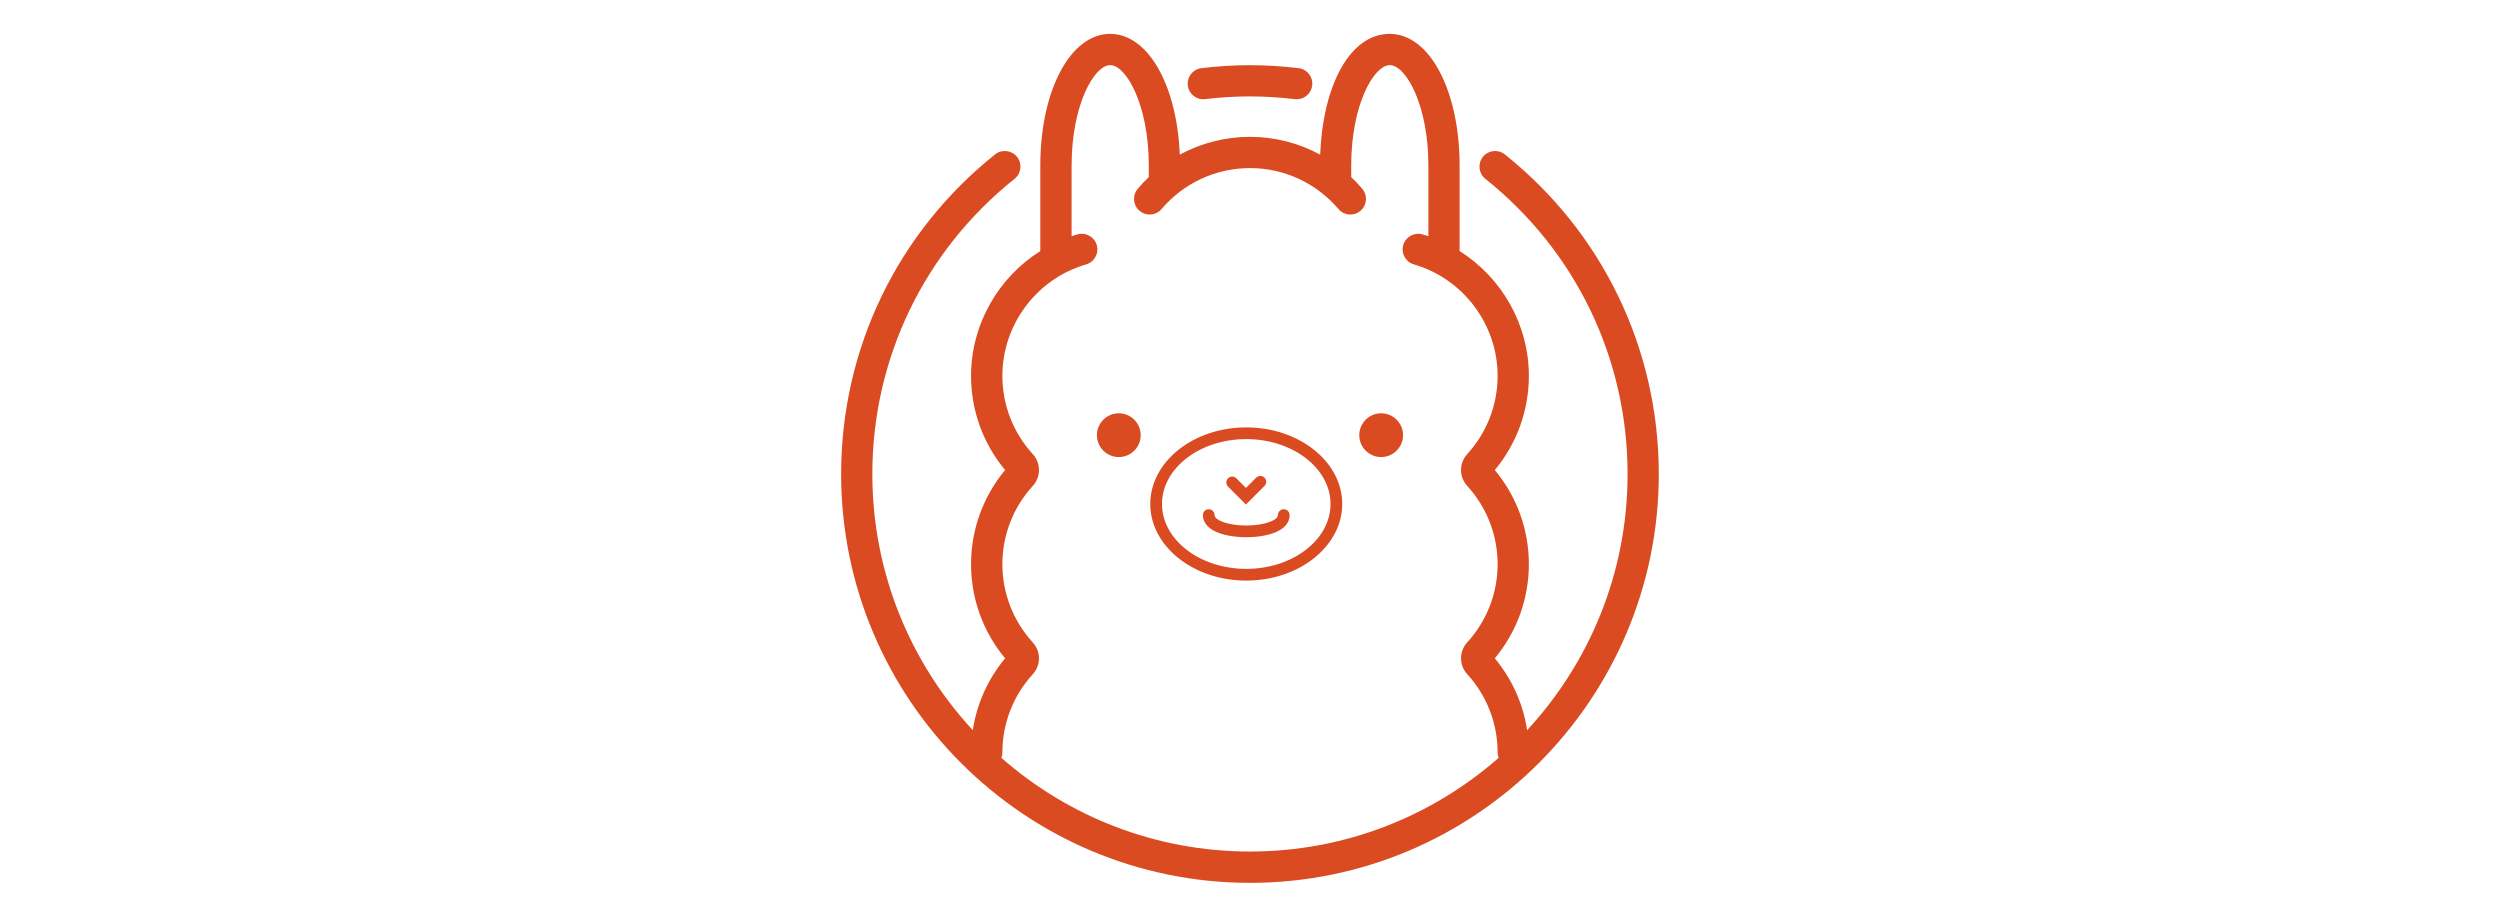
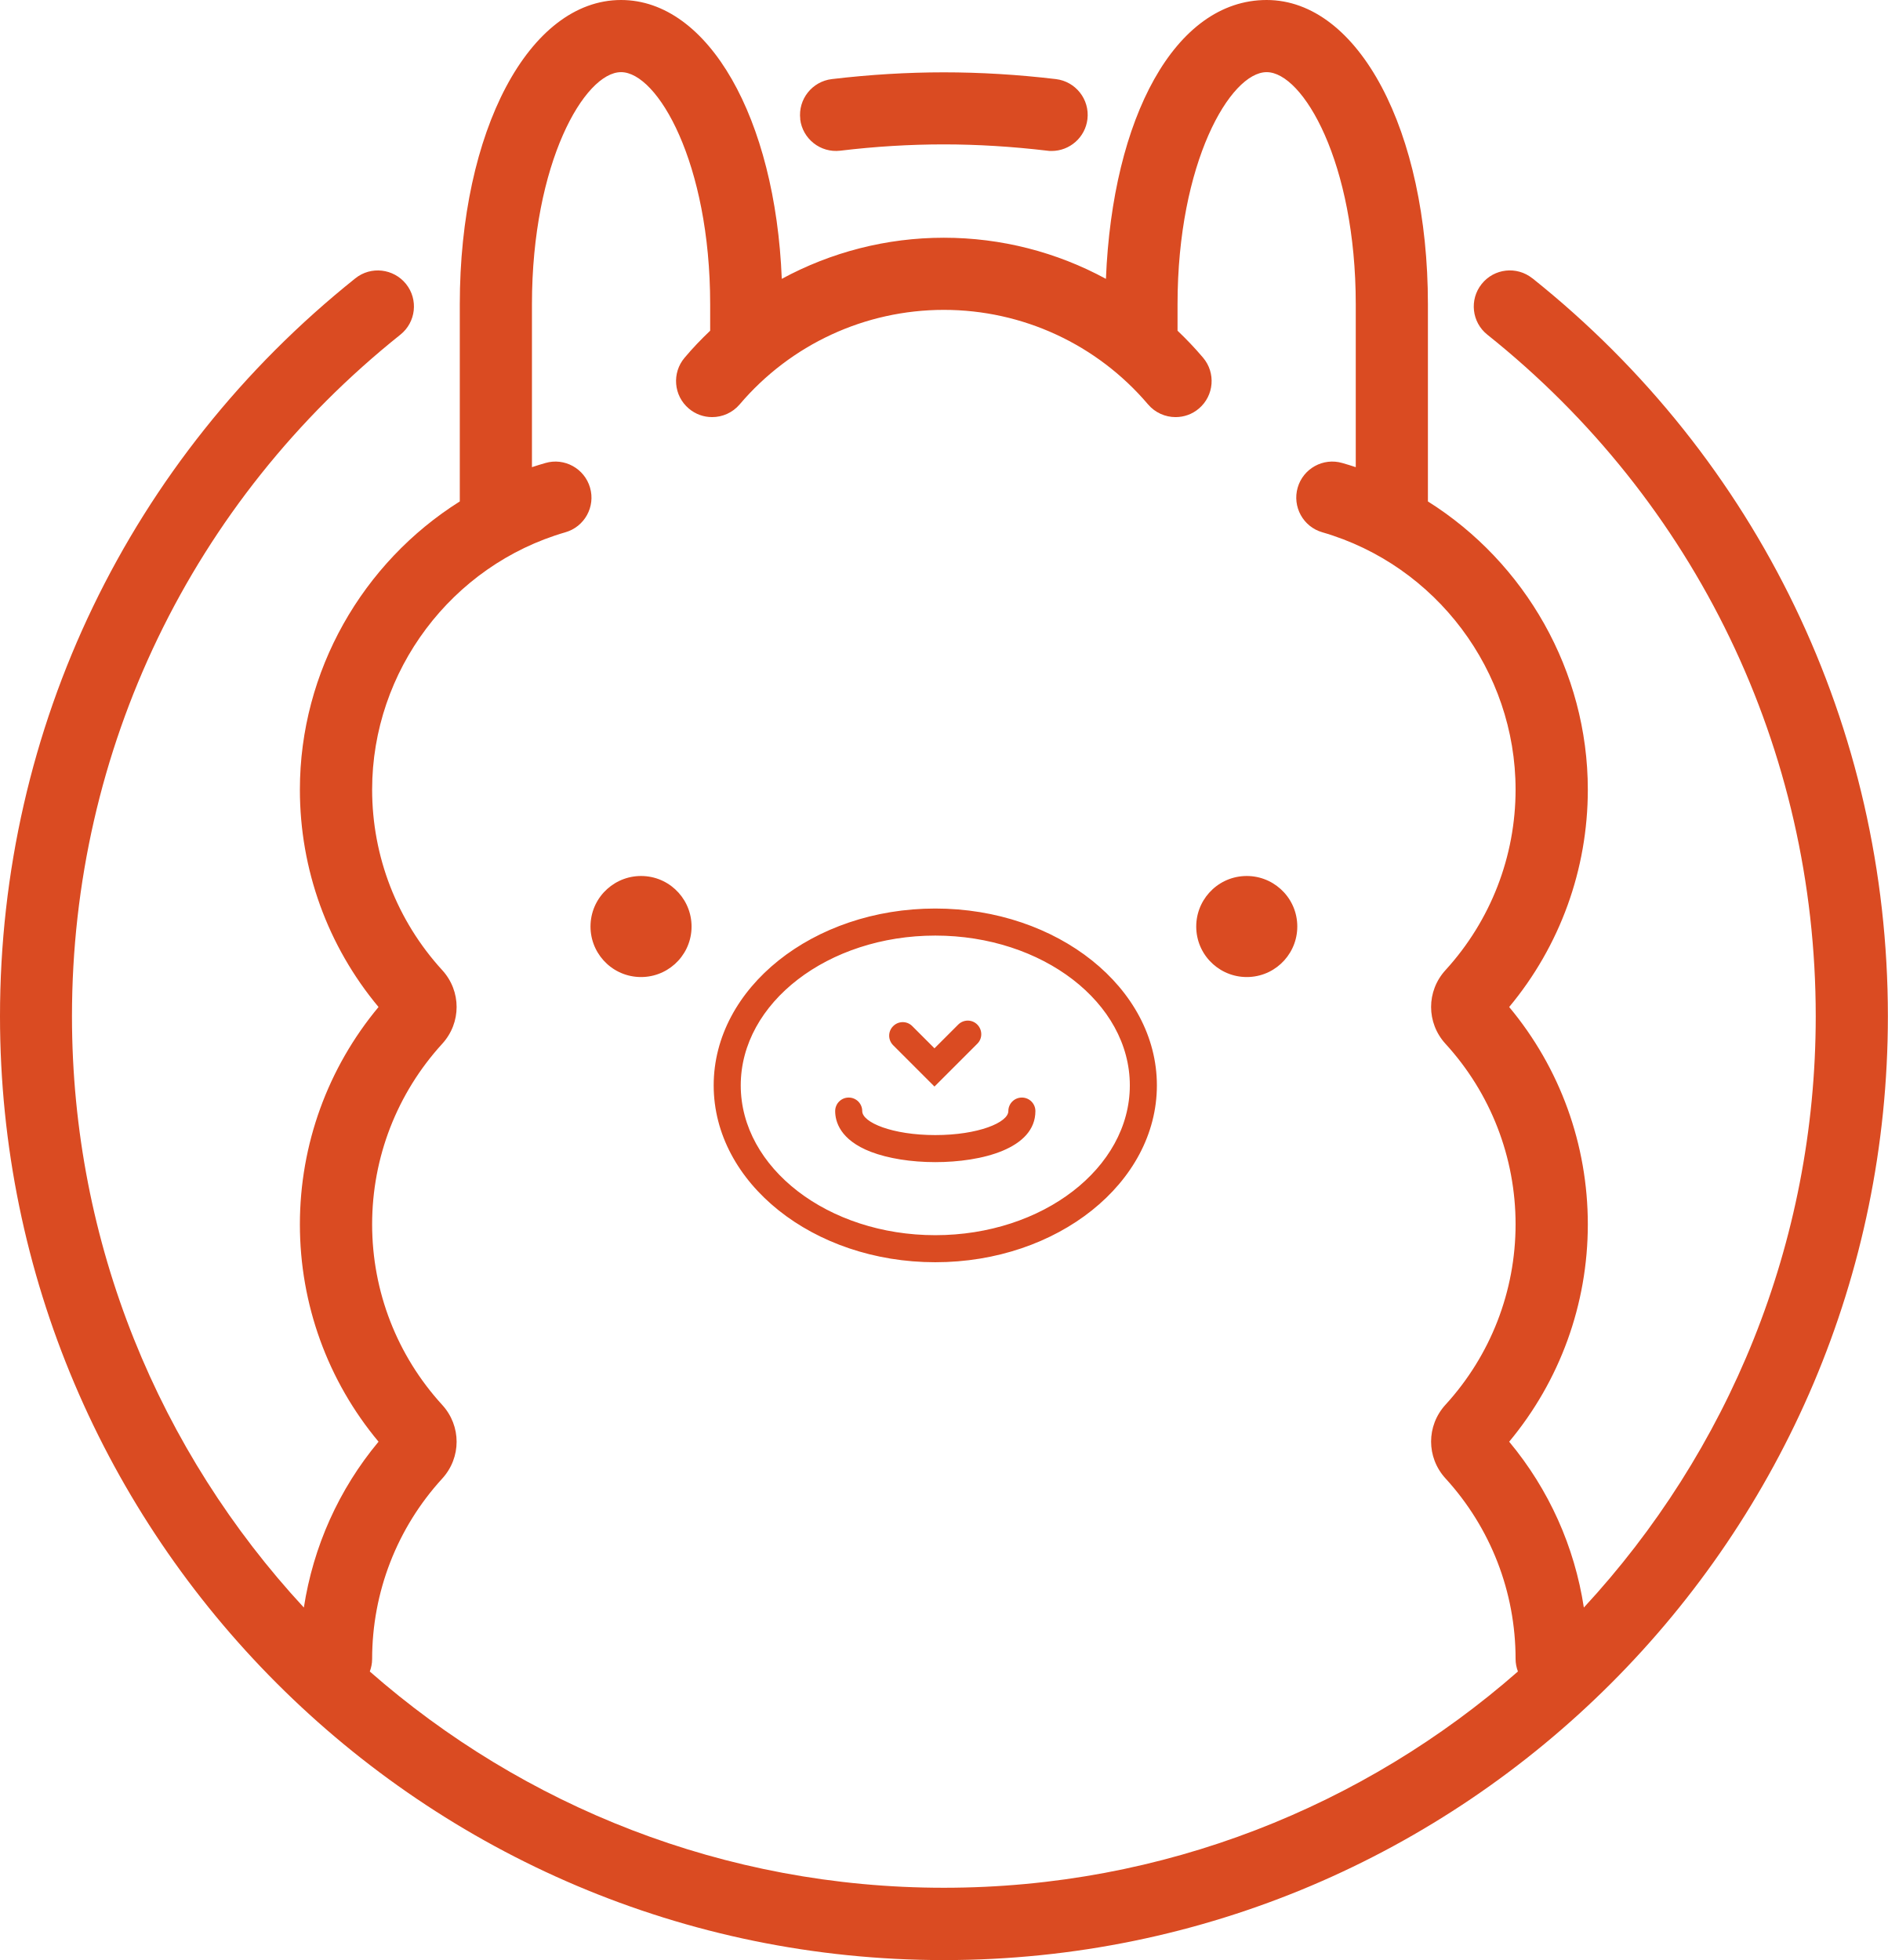
- <svg xmlns="http://www.w3.org/2000/svg" id="Layer_2" data-name="Layer 2" viewBox="0 0 640 234.67">
+ <svg xmlns="http://www.w3.org/2000/svg" id="Layer_2" data-name="Layer 2" viewBox="0 0 209.31 217.33">
  <defs>
    <style>
      .cls-1 {
        fill: #da4b22;
      }
- 
-       .cls-2 {
-         opacity: 0;
-       }
    </style>
  </defs>
  <g id="Layer_2-2" data-name="Layer 2">
-     <g>
-       <g class="cls-2">
-         <rect class="cls-1" width="640" height="234.67" />
-       </g>
-       <path class="cls-1" d="M319.04,109.41c-13.55,0-24.57,8.8-24.57,19.61s11.02,19.61,24.57,19.61,24.57-8.8,24.57-19.61-11.02-19.61-24.57-19.61ZM319.04,145.63c-11.89,0-21.57-7.45-21.57-16.61s9.68-16.61,21.57-16.61,21.57,7.45,21.57,16.61-9.67,16.61-21.57,16.61ZM330.14,131.87c0,4.18-5.98,5.66-11.1,5.66-2.69,0-5.23-.41-7.14-1.14-3.45-1.33-3.96-3.4-3.96-4.52,0-.83.67-1.5,1.5-1.5s1.5.67,1.5,1.5c0,1.26,3.33,2.66,8.1,2.66s8.1-1.4,8.1-2.66c0-.83.67-1.5,1.5-1.5s1.5.67,1.5,1.5ZM314.38,124.57c-.59-.59-.59-1.54,0-2.12.59-.59,1.54-.59,2.12,0l2.46,2.46,2.63-2.63c.59-.59,1.54-.59,2.12,0s.59,1.54,0,2.12l-4.75,4.75-4.58-4.58ZM292.01,111.7c-.16,3.09-2.8,5.46-5.89,5.3-3.09-.16-5.46-2.8-5.3-5.89.16-3.09,2.8-5.46,5.89-5.3,3.09.16,5.46,2.8,5.3,5.89ZM359.17,111.11c.16,3.09-2.21,5.73-5.3,5.89-3.09.16-5.73-2.21-5.89-5.3-.16-3.09,2.21-5.73,5.3-5.89,3.09-.16,5.73,2.21,5.89,5.3ZM385.24,39.53c-1.73-1.38-4.24-1.1-5.62.63-1.38,1.73-1.1,4.24.63,5.62,23.14,18.47,36.41,46.01,36.41,75.57,0,25.28-9.76,48.33-25.71,65.57-1.03-6.75-3.87-13.1-8.28-18.39,5.63-6.76,8.72-15.25,8.72-24.1s-3.08-17.34-8.72-24.1c5.63-6.76,8.72-15.25,8.72-24.1,0-13.15-6.95-25.18-17.73-31.96v-21.86c0-19.24-7.69-33.74-17.88-33.74s-17.1,13.1-17.82,30.92c-5.45-2.96-11.61-4.56-17.97-4.56s-12.51,1.6-17.97,4.56c-.71-17.81-8.13-30.92-17.82-30.92-10.19,0-17.88,14.5-17.88,33.74v21.86c-10.78,6.78-17.73,18.81-17.73,31.96,0,8.85,3.08,17.34,8.72,24.1-5.63,6.76-8.72,15.25-8.72,24.1s3.08,17.34,8.72,24.1c-4.41,5.29-7.24,11.64-8.28,18.39-15.95-17.24-25.71-40.28-25.71-65.57,0-29.55,13.27-57.09,36.41-75.57,1.73-1.38,2.01-3.9.63-5.62s-3.9-2.01-5.62-.63c-25.05,20-39.41,49.82-39.41,81.82,0,57.71,46.95,104.66,104.66,104.66s104.66-46.95,104.66-104.66c0-32-14.37-61.82-39.41-81.82ZM256.35,194.02c.16-.44.26-.9.26-1.39,0-7.42,2.76-14.53,7.77-20.01,2.13-2.33,2.13-5.84,0-8.17-5.01-5.48-7.77-12.59-7.77-20.02s2.76-14.53,7.77-20.02c2.13-2.33,2.13-5.84,0-8.17-5.01-5.48-7.77-12.59-7.77-20.02,0-13.15,8.81-24.88,21.43-28.53,2.12-.61,3.35-2.83,2.73-4.95-.61-2.12-2.84-3.35-4.95-2.73-.5.14-1,.3-1.49.46v-18.06c0-15.71,5.85-25.74,9.88-25.74s9.88,10.03,9.88,25.74v2.93c-.99.94-1.94,1.93-2.83,2.99-1.43,1.68-1.23,4.21.46,5.64.75.64,1.67.95,2.59.95,1.13,0,2.26-.48,3.05-1.41,5.66-6.66,13.91-10.48,22.64-10.48s16.98,3.82,22.64,10.48c.79.93,1.92,1.41,3.05,1.41.92,0,1.84-.31,2.59-.95,1.68-1.43,1.89-3.95.46-5.64-.89-1.05-1.84-2.05-2.83-2.99v-2.93c0-15.71,5.85-25.74,9.88-25.74s9.88,10.03,9.88,25.74v18.06c-.49-.16-.99-.32-1.49-.46-2.12-.62-4.34.61-4.95,2.73-.61,2.12.61,4.34,2.73,4.95,12.62,3.65,21.43,15.38,21.43,28.53,0,7.42-2.76,14.53-7.77,20.02-2.13,2.33-2.13,5.84,0,8.17,5.01,5.48,7.77,12.59,7.77,20.01s-2.76,14.53-7.77,20.01c-2.13,2.33-2.13,5.84,0,8.17,5.01,5.48,7.77,12.59,7.77,20.02,0,.49.1.96.26,1.39-17.02,14.92-39.29,23.98-63.65,23.98s-46.64-9.06-63.65-23.98ZM304.08,21.88c-.26-2.19,1.31-4.18,3.5-4.44,4.2-.5,8.38-.75,12.42-.75s8.22.25,12.42.75c2.19.26,3.76,2.25,3.5,4.44-.24,2.03-1.97,3.53-3.97,3.53-.16,0-.32,0-.48-.03-3.89-.46-7.75-.7-11.48-.7s-7.59.23-11.48.7c-2.19.26-4.18-1.31-4.44-3.5Z" />
-     </g>
+     <path class="cls-1" d="M103.7,100.74c-13.55,0-24.57,8.8-24.57,19.61s11.02,19.61,24.57,19.61,24.57-8.8,24.57-19.61-11.02-19.61-24.57-19.61ZM103.7,136.96c-11.89,0-21.57-7.45-21.57-16.61s9.68-16.61,21.57-16.61,21.57,7.45,21.57,16.61-9.67,16.61-21.57,16.61ZM114.8,123.2c0,4.18-5.98,5.66-11.1,5.66-2.69,0-5.23-.41-7.14-1.14-3.45-1.33-3.96-3.4-3.96-4.52,0-.83.67-1.5,1.5-1.5s1.5.67,1.5,1.5c0,1.26,3.33,2.66,8.1,2.66s8.1-1.4,8.1-2.66c0-.83.67-1.5,1.5-1.5s1.5.67,1.5,1.5ZM99.03,115.9c-.59-.59-.59-1.54,0-2.12.59-.59,1.54-.59,2.12,0l2.46,2.46,2.63-2.63c.59-.59,1.54-.59,2.12,0s.59,1.54,0,2.12l-4.75,4.75-4.58-4.58ZM76.67,103.03c-.16,3.09-2.8,5.46-5.89,5.3-3.09-.16-5.46-2.8-5.3-5.89.16-3.09,2.8-5.46,5.89-5.3,3.09.16,5.46,2.8,5.3,5.89ZM143.83,102.44c.16,3.09-2.21,5.73-5.3,5.89-3.09.16-5.73-2.21-5.89-5.3-.16-3.09,2.21-5.73,5.3-5.89,3.09-.16,5.73,2.21,5.89,5.3ZM169.9,30.86c-1.73-1.38-4.24-1.1-5.62.63-1.38,1.73-1.1,4.24.63,5.62,23.14,18.47,36.41,46.01,36.41,75.57,0,25.28-9.76,48.33-25.71,65.57-1.03-6.75-3.87-13.1-8.28-18.39,5.63-6.76,8.72-15.25,8.72-24.1s-3.08-17.34-8.72-24.1c5.63-6.76,8.72-15.25,8.72-24.1,0-13.15-6.95-25.18-17.73-31.96v-21.86c0-19.24-7.69-33.74-17.88-33.74s-17.1,13.1-17.82,30.92c-5.45-2.96-11.61-4.56-17.97-4.56s-12.51,1.6-17.97,4.56c-.71-17.81-8.13-30.92-17.82-30.92-10.19,0-17.88,14.5-17.88,33.74v21.86c-10.78,6.78-17.73,18.81-17.73,31.96,0,8.85,3.08,17.34,8.72,24.1-5.63,6.76-8.72,15.25-8.72,24.1s3.08,17.34,8.72,24.1c-4.41,5.29-7.24,11.64-8.28,18.39-15.95-17.24-25.71-40.28-25.71-65.57,0-29.55,13.27-57.09,36.41-75.57,1.73-1.38,2.01-3.9.63-5.62s-3.9-2.01-5.62-.63C14.37,50.86,0,80.68,0,112.68c0,57.71,46.95,104.66,104.66,104.66s104.66-46.95,104.66-104.66c0-32-14.37-61.82-39.41-81.82ZM41,185.35c.16-.44.26-.9.26-1.39,0-7.42,2.76-14.53,7.77-20.01,2.13-2.33,2.13-5.84,0-8.17-5.01-5.48-7.77-12.59-7.77-20.02s2.76-14.53,7.77-20.02c2.13-2.33,2.13-5.84,0-8.17-5.01-5.48-7.77-12.59-7.77-20.02,0-13.15,8.81-24.88,21.43-28.53,2.12-.61,3.35-2.83,2.73-4.95-.61-2.12-2.84-3.35-4.95-2.73-.5.14-1,.3-1.49.46v-18.06c0-15.71,5.85-25.74,9.88-25.74s9.88,10.03,9.88,25.74v2.93c-.99.94-1.94,1.93-2.83,2.99-1.43,1.68-1.23,4.21.46,5.64.75.64,1.67.95,2.59.95,1.13,0,2.26-.48,3.05-1.41,5.66-6.66,13.91-10.48,22.64-10.48s16.98,3.82,22.64,10.48c.79.93,1.92,1.41,3.05,1.41.92,0,1.84-.31,2.59-.95,1.68-1.43,1.89-3.95.46-5.64-.89-1.05-1.84-2.05-2.83-2.99v-2.93c0-15.71,5.85-25.74,9.88-25.74s9.88,10.03,9.88,25.74v18.06c-.49-.16-.99-.32-1.49-.46-2.12-.62-4.34.61-4.95,2.73-.61,2.12.61,4.34,2.73,4.95,12.62,3.65,21.43,15.38,21.43,28.53,0,7.42-2.76,14.53-7.77,20.02-2.13,2.33-2.13,5.84,0,8.17,5.01,5.48,7.77,12.59,7.77,20.01s-2.76,14.53-7.77,20.01c-2.13,2.33-2.13,5.84,0,8.17,5.01,5.48,7.77,12.59,7.77,20.02,0,.49.1.96.26,1.39-17.02,14.92-39.29,23.98-63.65,23.98s-46.64-9.06-63.65-23.98ZM88.73,13.21c-.26-2.19,1.31-4.18,3.5-4.44,4.2-.5,8.38-.75,12.42-.75s8.22.25,12.42.75c2.19.26,3.76,2.25,3.5,4.44-.24,2.03-1.97,3.53-3.97,3.53-.16,0-.32,0-.48-.03-3.89-.46-7.75-.7-11.48-.7s-7.59.23-11.48.7c-2.19.26-4.18-1.31-4.44-3.5Z" />
  </g>
</svg>
